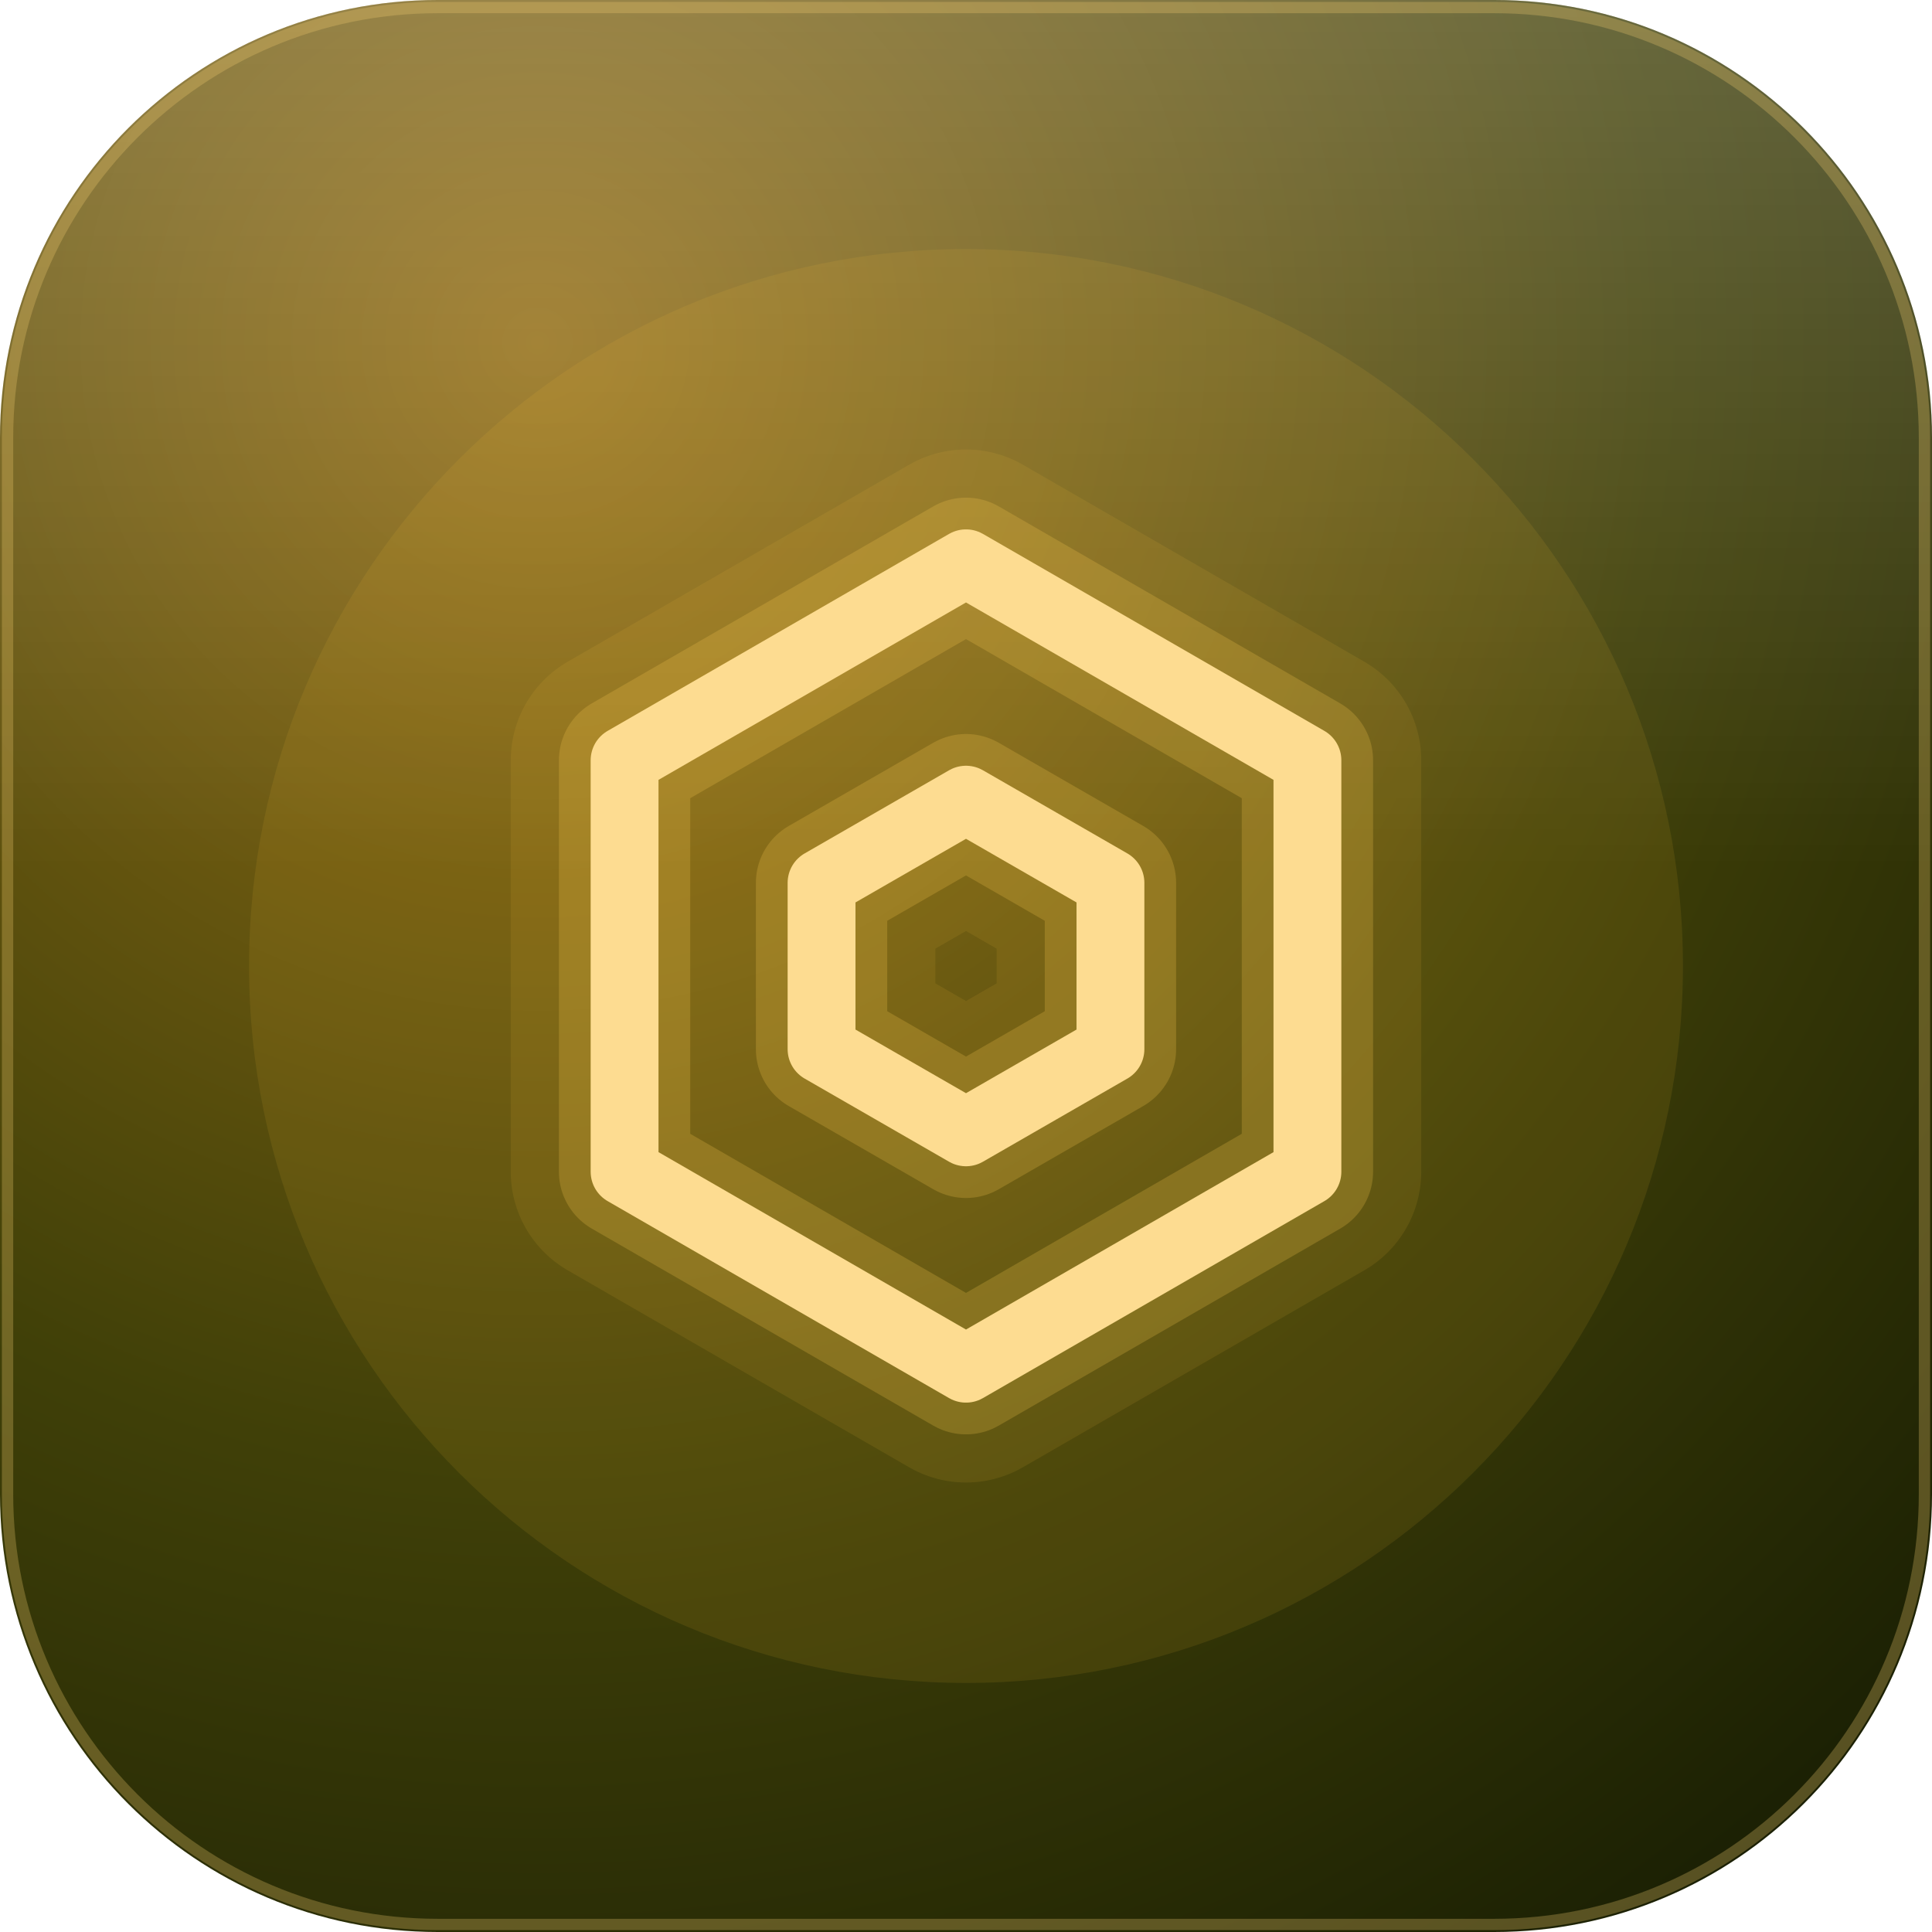
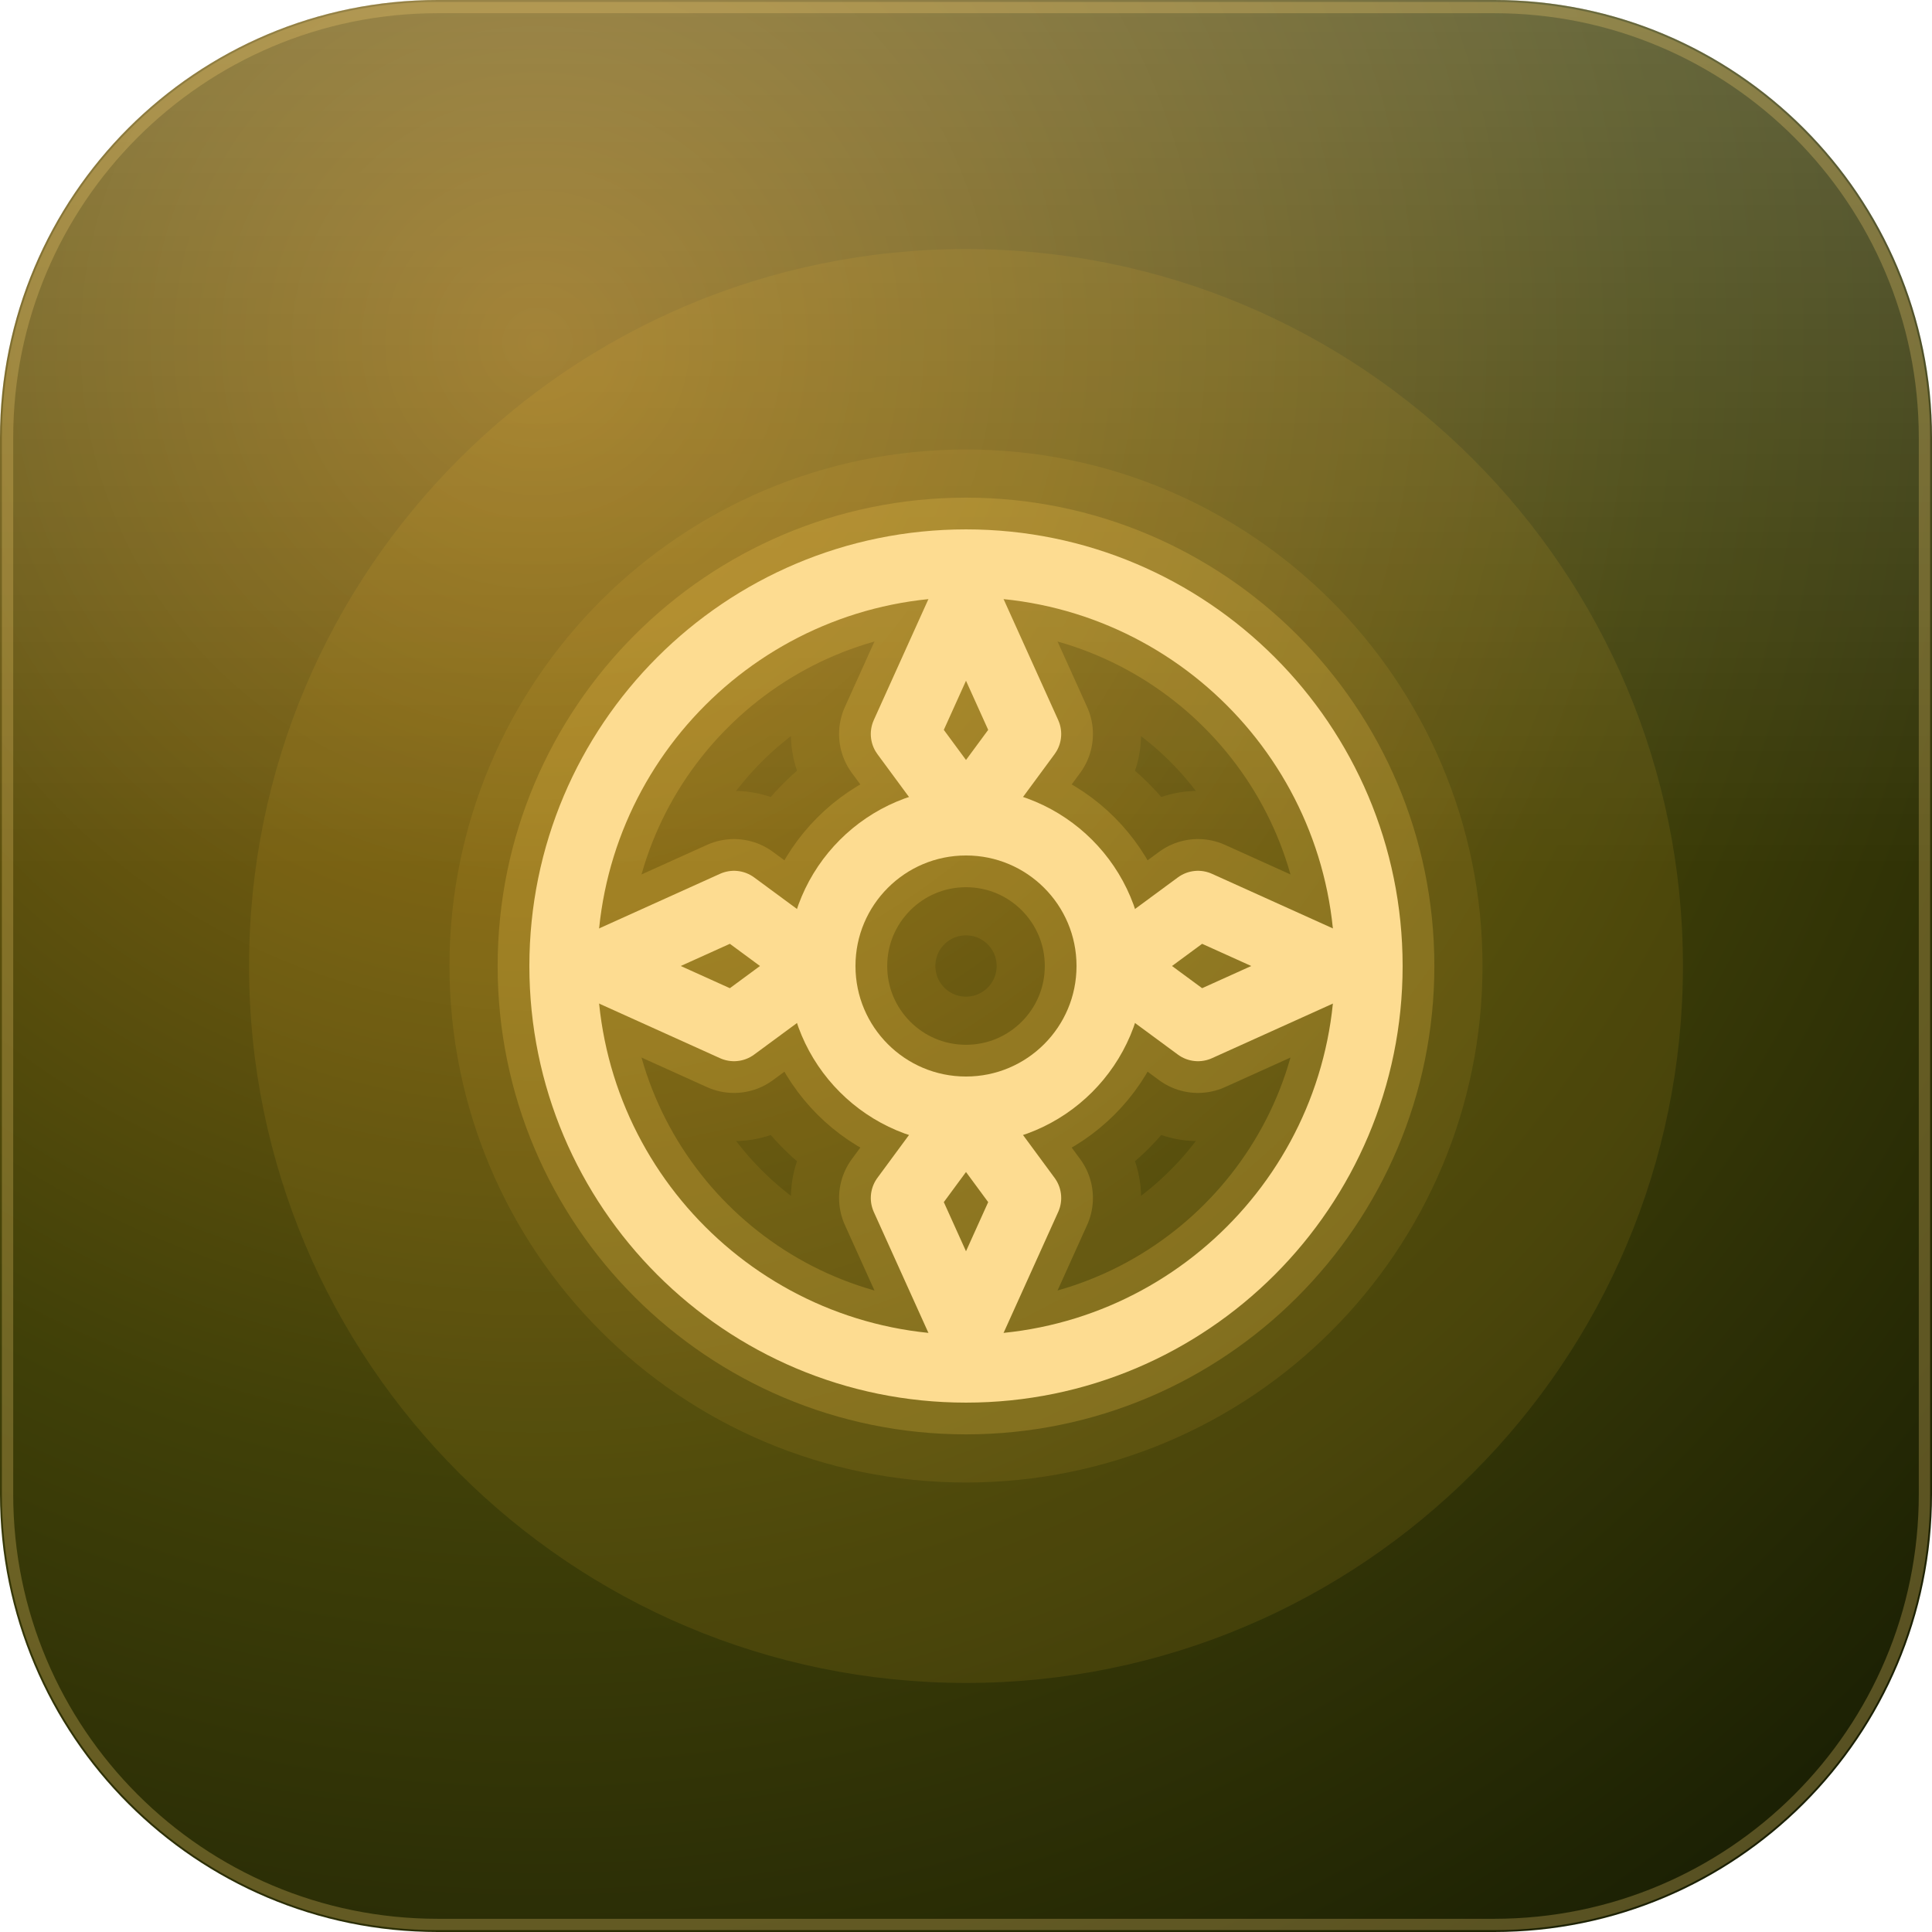
<svg xmlns="http://www.w3.org/2000/svg" viewBox="0 0 512 512">
  <defs>
    <radialGradient id="b" cx="28%" cy="18%" r="105%">
      <stop offset="0" stop-color="hsl(42 72% 34%)" />
      <stop offset=".55" stop-color="hsl(60 78% 14%)" />
      <stop offset="1" stop-color="hsl(74 80% 6%)" />
    </radialGradient>
    <linearGradient id="s" x1="0" y1="0" x2="0" y2="1">
      <stop offset="0" stop-color="#fff" stop-opacity=".22" />
      <stop offset=".45" stop-color="#fff" stop-opacity="0" />
    </linearGradient>
    <clipPath id="c">
      <rect width="512" height="512" rx="116" />
    </clipPath>
  </defs>
  <g clip-path="url(#c)">
    <rect width="512" height="512" fill="url(#b)" />
    <rect width="512" height="512" fill="url(#s)" />
    <circle cx="256" cy="256" r="190" fill="hsl(42 95% 60%)" opacity=".10" />
  </g>
  <g transform="translate(256 256) scale(11.6) translate(-12 -12)" fill="none" stroke-linecap="round" stroke-linejoin="round" color="hsl(42 96% 76%)">
    <g stroke="hsl(42 100% 62%)" stroke-width="5.2" opacity=".10">
-       <path d="M12 2.8l7.8 4.5v9.4L12 21.2l-7.8-4.5V7.3z" />
-       <path d="M12 8.2l3.3 1.9v3.8L12 15.8l-3.3-1.9v-3.8z" />
+       <circle cx="12" cy="12" r="9.2" />
+       <circle cx="12" cy="12" r="3.3" />
+       <path d="M12 3.6l1.4 3.1L12 8.6l-1.4-1.9zM12 20.4l1.4-3.1L12 15.4l-1.4 1.9zM3.6 12l3.1-1.4L8.6 12l-1.9 1.4zM20.4 12l-3.1 1.4L15.4 12l1.9-1.4z" />
    </g>
    <g stroke="hsl(42 100% 66%)" stroke-width="3" opacity=".22">
-       <path d="M12 2.8l7.8 4.5v9.4L12 21.2l-7.8-4.5V7.3z" />
-       <path d="M12 8.2l3.3 1.9v3.8L12 15.8l-3.3-1.9v-3.8z" />
+       <circle cx="12" cy="12" r="9.2" />
+       <circle cx="12" cy="12" r="3.3" />
+       <path d="M12 3.6l1.4 3.1L12 8.6l-1.4-1.9zM12 20.4l1.4-3.1L12 15.4l-1.4 1.9zM3.6 12l3.1-1.4L8.6 12l-1.9 1.4zM20.4 12l-3.1 1.4L15.4 12l1.9-1.4z" />
    </g>
    <g stroke="hsl(42 96% 78%)" stroke-width="1.55">
-       <path d="M12 2.8l7.8 4.5v9.4L12 21.2l-7.8-4.5V7.3z" />
-       <path d="M12 8.2l3.3 1.9v3.8L12 15.8l-3.3-1.9v-3.8z" />
+       <circle cx="12" cy="12" r="9.2" />
+       <circle cx="12" cy="12" r="3.3" />
+       <path d="M12 3.6l1.4 3.1L12 8.6l-1.4-1.9zM12 20.4l1.4-3.1L12 15.4l-1.4 1.9zM3.6 12l3.1-1.4L8.6 12l-1.9 1.4zM20.4 12l-3.1 1.4L15.4 12l1.9-1.4z" />
    </g>
  </g>
  <rect x="2" y="2" width="508" height="508" rx="114" fill="none" stroke="hsl(42 85% 70%)" stroke-opacity=".28" stroke-width="3" />
</svg>
